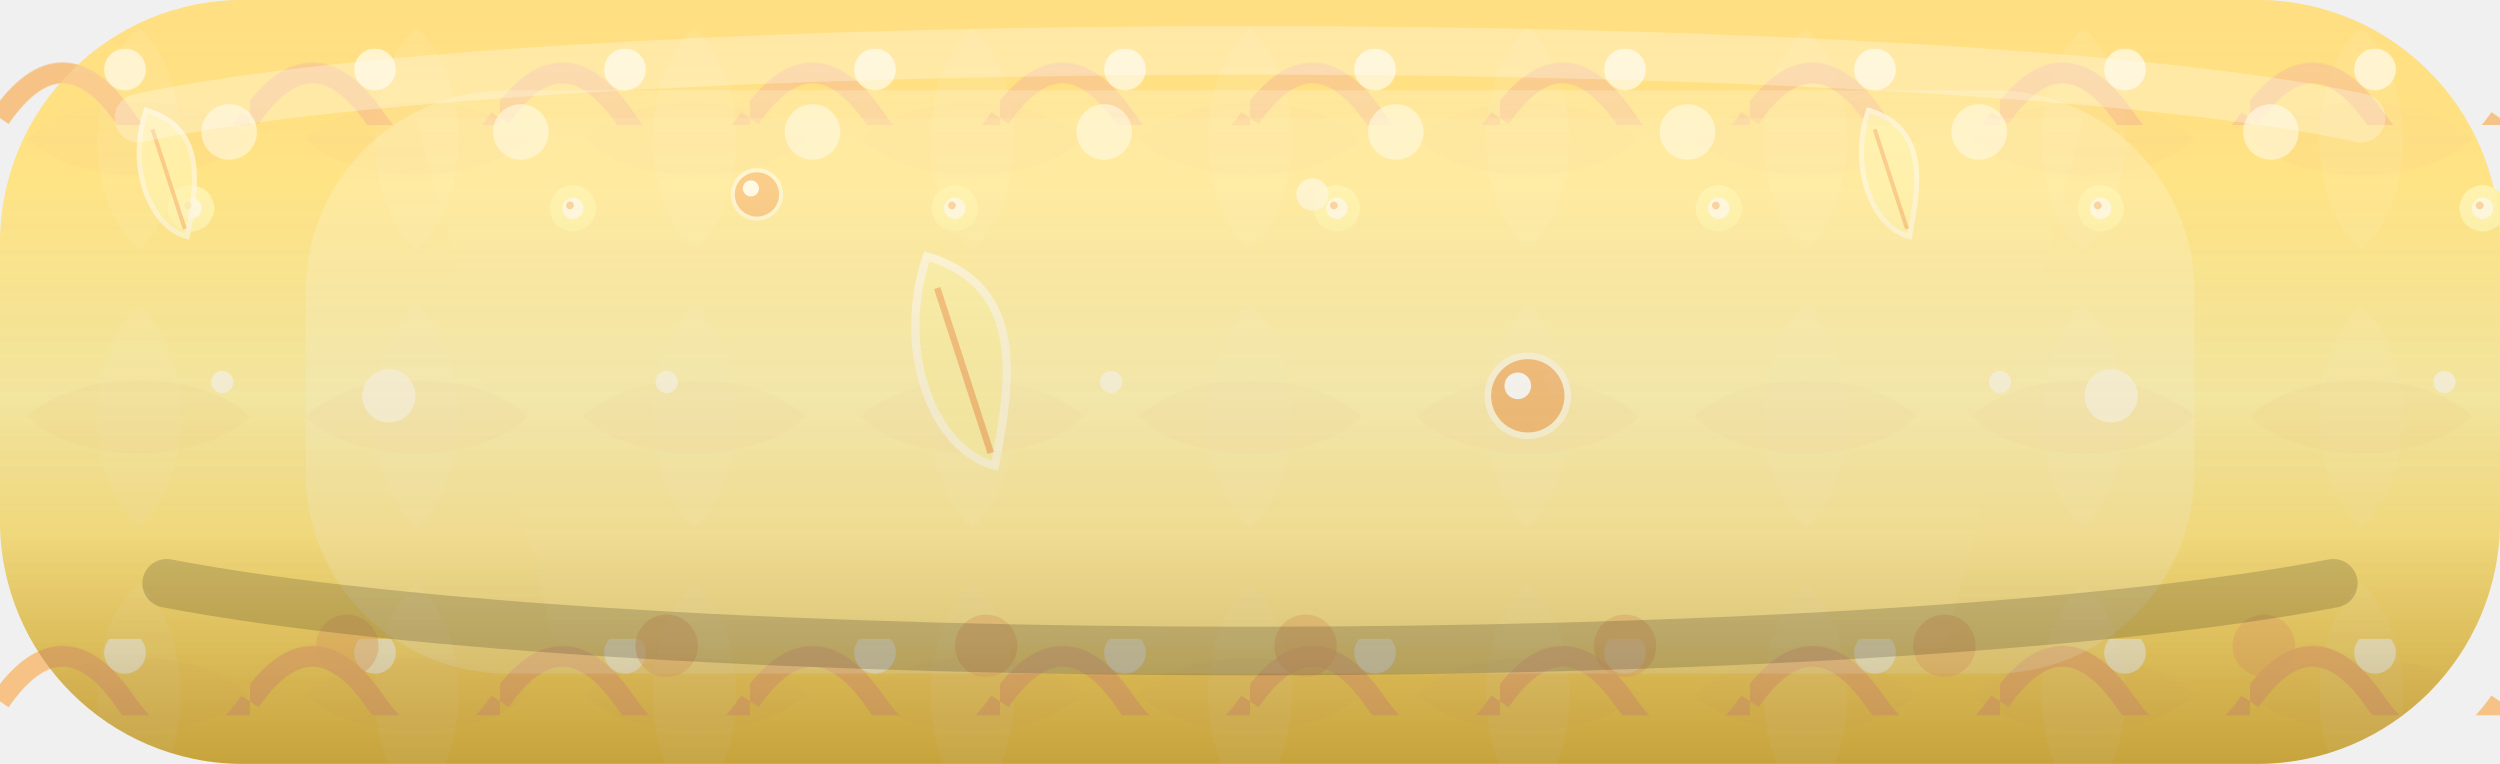
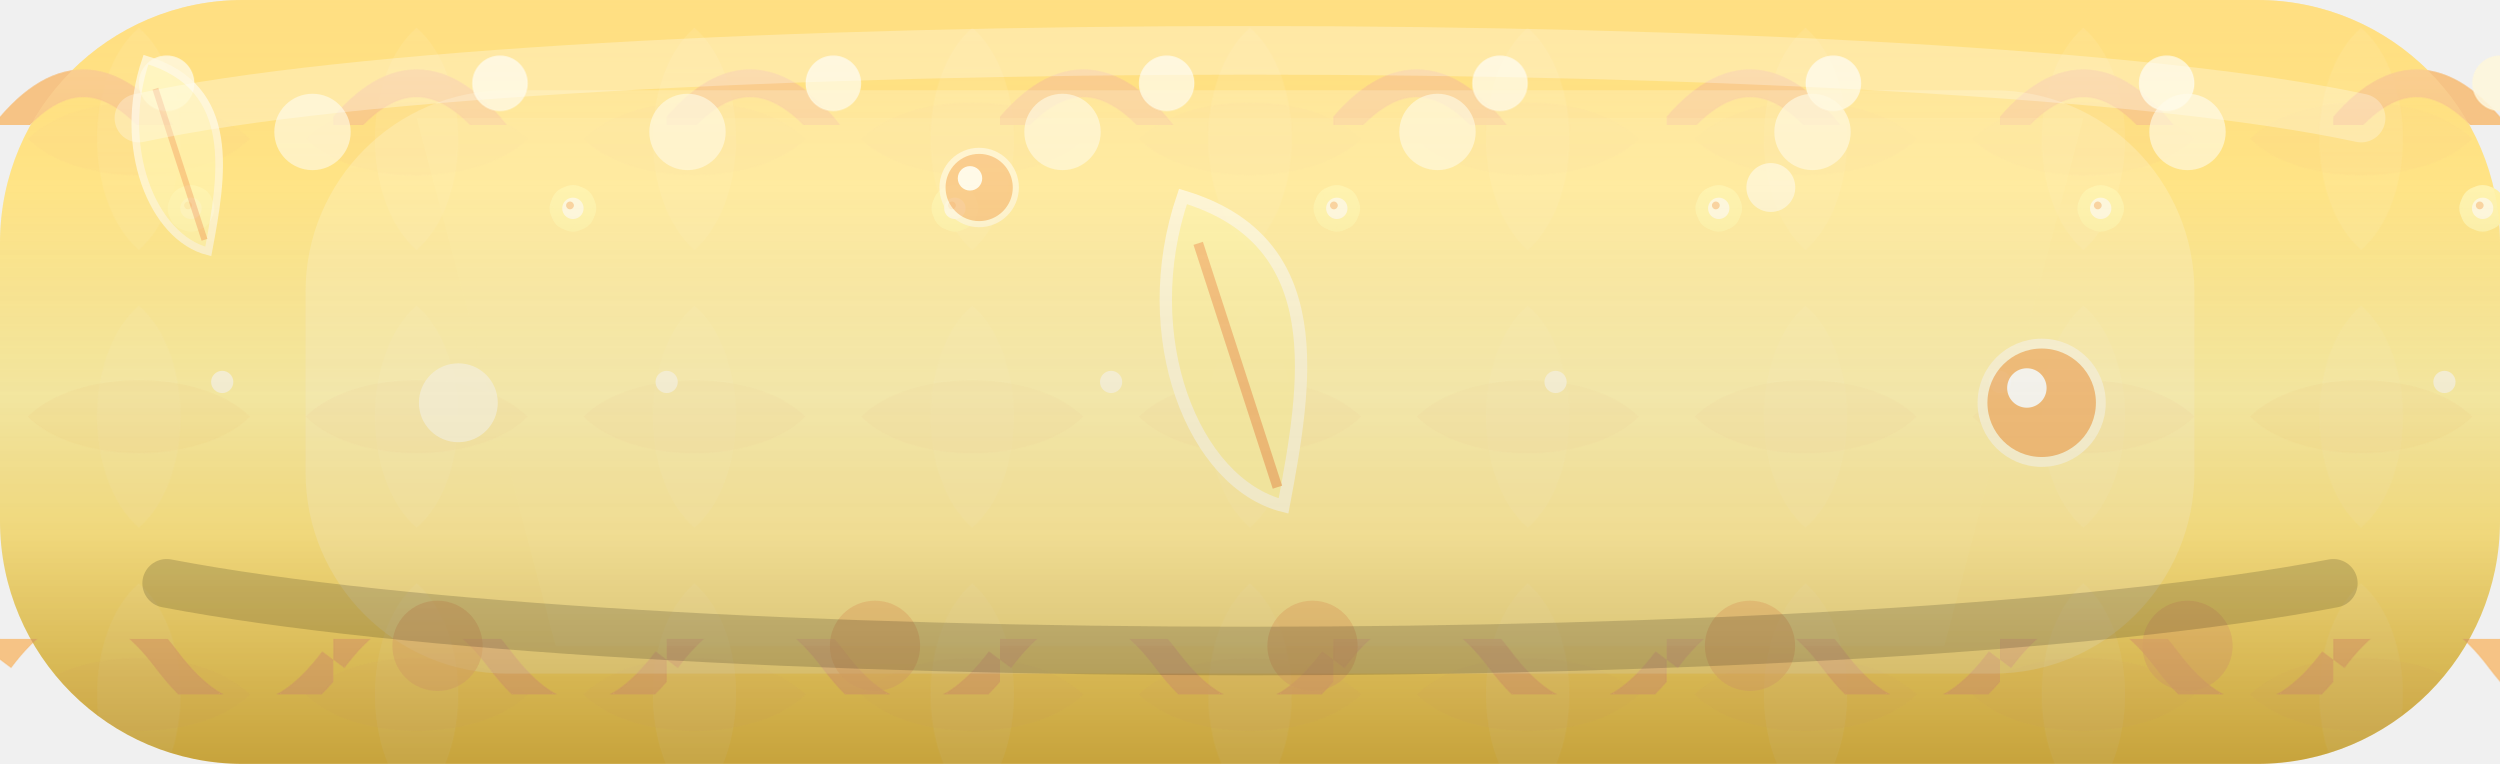
<svg xmlns="http://www.w3.org/2000/svg" width="720" height="220" viewBox="0 0 720 220">
  <defs>
    <linearGradient id="bg" x1="0" y1="0" x2="0" y2="1">
      <stop offset="0%" stop-color="#ffd14d" />
      <stop offset="52%" stop-color="#fff1a4" />
      <stop offset="100%" stop-color="#ffd14d" />
    </linearGradient>
    <linearGradient id="satin" x1="0" y1="0" x2="0" y2="1">
      <stop offset="0%" stop-color="rgba(255,255,255,0.30)" />
      <stop offset="24%" stop-color="rgba(255,255,255,0.12)" />
      <stop offset="70%" stop-color="rgba(0,0,0,0.06)" />
      <stop offset="100%" stop-color="rgba(0,0,0,0.22)" />
    </linearGradient>
    <pattern id="brocade-easter2" width="80" height="80" patternUnits="userSpaceOnUse">
      <path d="M 40 8 C 56 22, 56 58, 40 72 C 24 58, 24 22, 40 8 Z" fill="#fff7d9" opacity="0.10" />
      <path d="M 8 40 C 22 26, 58 26, 72 40 C 58 54, 22 54, 8 40 Z" fill="#f7ba71" opacity="0.10" />
    </pattern>
-     <pattern id="trim-easter2" width="72" height="42" patternUnits="userSpaceOnUse">
-       <path d="M 0 34 Q 18 8 36 34 T 72 34" stroke="#f7ba71" stroke-width="6" fill="none" opacity="0.92" />
-       <circle cx="36" cy="20" r="6" fill="#fff7d9" opacity="0.86" />
+     <pattern id="trim-easter2" width="96" height="50" patternUnits="userSpaceOnUse">
+       <path d="M 0 40 Q 24 8 48 40 T 96 40" stroke="#f7ba71" stroke-width="8" fill="none" opacity="0.94" />
+       <circle cx="48" cy="24" r="8" fill="#fff7d9" opacity="0.9" />
    </pattern>
  </defs>
  <rect width="720" height="220" rx="70" fill="url(#bg)" />
  <rect x="0" y="0" width="720" height="220" rx="70" fill="url(#brocade-easter2)" />
  <rect x="0" y="14" width="720" height="22" fill="url(#trim-easter2)" opacity="0.90" />
  <rect x="0" y="184" width="720" height="22" fill="url(#trim-easter2)" opacity="0.90" />
  <rect x="88" y="26" width="544" height="168" rx="58" fill="#fff7d9" opacity="0.26" />
  <path d="M 120 34 L 600 34 L 560 186 L 160 186 Z" fill="#fff1a4" opacity="0.18" />
  <circle cx="64" cy="110" r="3.2" fill="#fff7d9" />
  <circle cx="192" cy="110" r="3.2" fill="#fff7d9" />
  <circle cx="320" cy="110" r="3.2" fill="#fff7d9" />
  <circle cx="448" cy="110" r="3.2" fill="#fff7d9" />
  <circle cx="576" cy="110" r="3.2" fill="#fff7d9" />
  <circle cx="704" cy="110" r="3.2" fill="#fff7d9" />
  <g transform="translate(55 60)">
    <ellipse cx="3.92" cy="0" rx="2.8" ry="3.92" fill="#fff1a4" opacity="0.95" transform="rotate(0 3.92 0)" />
    <ellipse cx="2.772" cy="2.772" rx="2.8" ry="3.92" fill="#fff1a4" opacity="0.95" transform="rotate(45 2.771859 2.771859)" />
    <ellipse cx="2.4003077263288124e-16" cy="3.92" rx="2.8" ry="3.92" fill="#fff1a4" opacity="0.95" transform="rotate(90 2.4003077263288124e-16 3.92)" />
    <ellipse cx="-2.772" cy="2.772" rx="2.8" ry="3.92" fill="#fff1a4" opacity="0.95" transform="rotate(135 -2.771859 2.771859)" />
    <ellipse cx="-3.92" cy="4.800615452657625e-16" rx="2.8" ry="3.92" fill="#fff1a4" opacity="0.95" transform="rotate(180 -3.92 4.800615452657625e-16)" />
    <ellipse cx="-2.772" cy="-2.772" rx="2.8" ry="3.92" fill="#fff1a4" opacity="0.95" transform="rotate(225 -2.771859 -2.771859)" />
    <ellipse cx="-7.200923178986438e-16" cy="-3.92" rx="2.8" ry="3.92" fill="#fff1a4" opacity="0.95" transform="rotate(270 -7.200923178986438e-16 -3.92)" />
    <ellipse cx="2.772" cy="-2.772" rx="2.8" ry="3.92" fill="#fff1a4" opacity="0.95" transform="rotate(315 2.771859 -2.771859)" />
    <circle cx="0" cy="0" r="3.08" fill="#fff7d9" />
    <circle cx="-0.84" cy="-0.84" r="1.12" fill="#f7ba71" opacity="0.65" />
  </g>
  <g transform="translate(165 60)">
    <ellipse cx="3.92" cy="0" rx="2.8" ry="3.92" fill="#fff1a4" opacity="0.95" transform="rotate(0 3.92 0)" />
    <ellipse cx="2.772" cy="2.772" rx="2.8" ry="3.92" fill="#fff1a4" opacity="0.95" transform="rotate(45 2.771859 2.771859)" />
    <ellipse cx="2.4003077263288124e-16" cy="3.92" rx="2.8" ry="3.92" fill="#fff1a4" opacity="0.95" transform="rotate(90 2.4003077263288124e-16 3.92)" />
    <ellipse cx="-2.772" cy="2.772" rx="2.8" ry="3.92" fill="#fff1a4" opacity="0.95" transform="rotate(135 -2.771859 2.771859)" />
    <ellipse cx="-3.92" cy="4.800615452657625e-16" rx="2.8" ry="3.92" fill="#fff1a4" opacity="0.95" transform="rotate(180 -3.92 4.800615452657625e-16)" />
    <ellipse cx="-2.772" cy="-2.772" rx="2.8" ry="3.92" fill="#fff1a4" opacity="0.95" transform="rotate(225 -2.771859 -2.771859)" />
    <ellipse cx="-7.200923178986438e-16" cy="-3.92" rx="2.8" ry="3.92" fill="#fff1a4" opacity="0.95" transform="rotate(270 -7.200923178986438e-16 -3.92)" />
    <ellipse cx="2.772" cy="-2.772" rx="2.8" ry="3.92" fill="#fff1a4" opacity="0.95" transform="rotate(315 2.771859 -2.771859)" />
    <circle cx="0" cy="0" r="3.08" fill="#fff7d9" />
    <circle cx="-0.84" cy="-0.84" r="1.12" fill="#f7ba71" opacity="0.65" />
  </g>
  <g transform="translate(275 60)">
    <ellipse cx="3.92" cy="0" rx="2.8" ry="3.92" fill="#fff1a4" opacity="0.95" transform="rotate(0 3.92 0)" />
    <ellipse cx="2.772" cy="2.772" rx="2.8" ry="3.92" fill="#fff1a4" opacity="0.95" transform="rotate(45 2.771859 2.771859)" />
    <ellipse cx="2.4003077263288124e-16" cy="3.92" rx="2.8" ry="3.92" fill="#fff1a4" opacity="0.95" transform="rotate(90 2.4003077263288124e-16 3.92)" />
    <ellipse cx="-2.772" cy="2.772" rx="2.8" ry="3.92" fill="#fff1a4" opacity="0.95" transform="rotate(135 -2.771859 2.771859)" />
    <ellipse cx="-3.92" cy="4.800615452657625e-16" rx="2.8" ry="3.92" fill="#fff1a4" opacity="0.95" transform="rotate(180 -3.92 4.800615452657625e-16)" />
    <ellipse cx="-2.772" cy="-2.772" rx="2.8" ry="3.92" fill="#fff1a4" opacity="0.95" transform="rotate(225 -2.771859 -2.771859)" />
    <ellipse cx="-7.200923178986438e-16" cy="-3.92" rx="2.8" ry="3.92" fill="#fff1a4" opacity="0.95" transform="rotate(270 -7.200923178986438e-16 -3.92)" />
    <ellipse cx="2.772" cy="-2.772" rx="2.8" ry="3.92" fill="#fff1a4" opacity="0.95" transform="rotate(315 2.771859 -2.771859)" />
    <circle cx="0" cy="0" r="3.08" fill="#fff7d9" />
    <circle cx="-0.84" cy="-0.84" r="1.12" fill="#f7ba71" opacity="0.65" />
  </g>
  <g transform="translate(385 60)">
    <ellipse cx="3.92" cy="0" rx="2.8" ry="3.92" fill="#fff1a4" opacity="0.95" transform="rotate(0 3.92 0)" />
    <ellipse cx="2.772" cy="2.772" rx="2.8" ry="3.92" fill="#fff1a4" opacity="0.95" transform="rotate(45 2.771859 2.771859)" />
    <ellipse cx="2.4003077263288124e-16" cy="3.92" rx="2.8" ry="3.92" fill="#fff1a4" opacity="0.95" transform="rotate(90 2.4003077263288124e-16 3.92)" />
    <ellipse cx="-2.772" cy="2.772" rx="2.8" ry="3.92" fill="#fff1a4" opacity="0.95" transform="rotate(135 -2.771859 2.771859)" />
    <ellipse cx="-3.92" cy="4.800615452657625e-16" rx="2.8" ry="3.92" fill="#fff1a4" opacity="0.95" transform="rotate(180 -3.92 4.800615452657625e-16)" />
    <ellipse cx="-2.772" cy="-2.772" rx="2.8" ry="3.92" fill="#fff1a4" opacity="0.95" transform="rotate(225 -2.771859 -2.771859)" />
    <ellipse cx="-7.200923178986438e-16" cy="-3.92" rx="2.8" ry="3.92" fill="#fff1a4" opacity="0.95" transform="rotate(270 -7.200923178986438e-16 -3.92)" />
    <ellipse cx="2.772" cy="-2.772" rx="2.8" ry="3.92" fill="#fff1a4" opacity="0.95" transform="rotate(315 2.771859 -2.771859)" />
    <circle cx="0" cy="0" r="3.08" fill="#fff7d9" />
    <circle cx="-0.84" cy="-0.84" r="1.12" fill="#f7ba71" opacity="0.65" />
  </g>
  <g transform="translate(495 60)">
    <ellipse cx="3.92" cy="0" rx="2.8" ry="3.92" fill="#fff1a4" opacity="0.95" transform="rotate(0 3.92 0)" />
    <ellipse cx="2.772" cy="2.772" rx="2.8" ry="3.92" fill="#fff1a4" opacity="0.95" transform="rotate(45 2.771859 2.771859)" />
    <ellipse cx="2.4003077263288124e-16" cy="3.92" rx="2.8" ry="3.92" fill="#fff1a4" opacity="0.95" transform="rotate(90 2.4003077263288124e-16 3.92)" />
    <ellipse cx="-2.772" cy="2.772" rx="2.8" ry="3.92" fill="#fff1a4" opacity="0.95" transform="rotate(135 -2.771859 2.771859)" />
    <ellipse cx="-3.92" cy="4.800615452657625e-16" rx="2.8" ry="3.92" fill="#fff1a4" opacity="0.95" transform="rotate(180 -3.92 4.800615452657625e-16)" />
    <ellipse cx="-2.772" cy="-2.772" rx="2.8" ry="3.92" fill="#fff1a4" opacity="0.95" transform="rotate(225 -2.771859 -2.771859)" />
    <ellipse cx="-7.200923178986438e-16" cy="-3.92" rx="2.8" ry="3.92" fill="#fff1a4" opacity="0.95" transform="rotate(270 -7.200923178986438e-16 -3.92)" />
    <ellipse cx="2.772" cy="-2.772" rx="2.8" ry="3.92" fill="#fff1a4" opacity="0.95" transform="rotate(315 2.771859 -2.771859)" />
    <circle cx="0" cy="0" r="3.08" fill="#fff7d9" />
    <circle cx="-0.84" cy="-0.84" r="1.12" fill="#f7ba71" opacity="0.65" />
  </g>
  <g transform="translate(605 60)">
    <ellipse cx="3.92" cy="0" rx="2.8" ry="3.92" fill="#fff1a4" opacity="0.95" transform="rotate(0 3.92 0)" />
    <ellipse cx="2.772" cy="2.772" rx="2.8" ry="3.92" fill="#fff1a4" opacity="0.95" transform="rotate(45 2.771859 2.771859)" />
    <ellipse cx="2.4003077263288124e-16" cy="3.92" rx="2.8" ry="3.92" fill="#fff1a4" opacity="0.95" transform="rotate(90 2.4003077263288124e-16 3.92)" />
    <ellipse cx="-2.772" cy="2.772" rx="2.8" ry="3.92" fill="#fff1a4" opacity="0.95" transform="rotate(135 -2.771859 2.771859)" />
    <ellipse cx="-3.92" cy="4.800615452657625e-16" rx="2.8" ry="3.92" fill="#fff1a4" opacity="0.95" transform="rotate(180 -3.92 4.800615452657625e-16)" />
    <ellipse cx="-2.772" cy="-2.772" rx="2.8" ry="3.92" fill="#fff1a4" opacity="0.95" transform="rotate(225 -2.771859 -2.771859)" />
    <ellipse cx="-7.200923178986438e-16" cy="-3.92" rx="2.8" ry="3.92" fill="#fff1a4" opacity="0.95" transform="rotate(270 -7.200923178986438e-16 -3.92)" />
    <ellipse cx="2.772" cy="-2.772" rx="2.8" ry="3.92" fill="#fff1a4" opacity="0.95" transform="rotate(315 2.771859 -2.771859)" />
    <circle cx="0" cy="0" r="3.08" fill="#fff7d9" />
    <circle cx="-0.84" cy="-0.84" r="1.12" fill="#f7ba71" opacity="0.65" />
  </g>
  <g transform="translate(715 60)">
    <ellipse cx="3.92" cy="0" rx="2.8" ry="3.92" fill="#fff1a4" opacity="0.95" transform="rotate(0 3.92 0)" />
    <ellipse cx="2.772" cy="2.772" rx="2.8" ry="3.92" fill="#fff1a4" opacity="0.95" transform="rotate(45 2.771859 2.771859)" />
    <ellipse cx="2.4003077263288124e-16" cy="3.92" rx="2.8" ry="3.92" fill="#fff1a4" opacity="0.95" transform="rotate(90 2.4003077263288124e-16 3.92)" />
    <ellipse cx="-2.772" cy="2.772" rx="2.8" ry="3.92" fill="#fff1a4" opacity="0.95" transform="rotate(135 -2.771859 2.771859)" />
    <ellipse cx="-3.92" cy="4.800615452657625e-16" rx="2.8" ry="3.92" fill="#fff1a4" opacity="0.95" transform="rotate(180 -3.92 4.800615452657625e-16)" />
    <ellipse cx="-2.772" cy="-2.772" rx="2.8" ry="3.92" fill="#fff1a4" opacity="0.95" transform="rotate(225 -2.771859 -2.771859)" />
    <ellipse cx="-7.200923178986438e-16" cy="-3.92" rx="2.8" ry="3.92" fill="#fff1a4" opacity="0.95" transform="rotate(270 -7.200923178986438e-16 -3.92)" />
    <ellipse cx="2.772" cy="-2.772" rx="2.8" ry="3.92" fill="#fff1a4" opacity="0.95" transform="rotate(315 2.771859 -2.771859)" />
    <circle cx="0" cy="0" r="3.08" fill="#fff7d9" />
    <circle cx="-0.84" cy="-0.84" r="1.12" fill="#f7ba71" opacity="0.65" />
  </g>
  <g opacity="0.74">
-     <g transform="translate(50 56) rotate(-18)">
-       <path d="M 0 12.76 C 6.96 0, 15.08 -15.08, 0 -25.52 C -10.44 -11.6, -9.28 6.96, 0 12.76 Z" fill="#fff1a4" stroke="#fff7d9" stroke-width="1.45" />
-       <path d="M 0 10.44 L 0 -19.72" stroke="#f7ba71" stroke-width="1.16" />
+     <g transform="translate(54 54) rotate(-18)">
+       <path d="M 0 19.36 C 10.56 0, 22.88 -22.88, 0 -38.72 C -15.84 -17.6, -14.08 10.56, 0 19.36 Z" fill="#fff1a4" stroke="#fff7d9" stroke-width="2.2" />
+       <path d="M 0 15.84 L 0 -29.92" stroke="#f7ba71" stroke-width="1.76" />
    </g>
-     <g transform="translate(218 56)">
-       <circle r="6.96" fill="#f7ba71" stroke="#fff7d9" stroke-width="1.16" />
-       <circle cx="-1.74" cy="-1.74" r="2.32" fill="#fff" />
+     <g transform="translate(282 54)">
+       <circle r="10.56" fill="#f7ba71" stroke="#fff7d9" stroke-width="1.76" />
+       <circle cx="-2.64" cy="-2.64" r="3.52" fill="#fff" />
    </g>
-     <circle cx="378" cy="56" r="4.64" fill="#fff7d9" />
-     <g transform="translate(546 56) rotate(-18)">
-       <path d="M 0 12.76 C 6.96 0, 15.08 -15.08, 0 -25.52 C -10.44 -11.6, -9.28 6.96, 0 12.76 Z" fill="#fff1a4" stroke="#fff7d9" stroke-width="1.45" />
-       <path d="M 0 10.44 L 0 -19.72" stroke="#f7ba71" stroke-width="1.16" />
+     <circle cx="510" cy="54" r="7.04" fill="#fff7d9" />
+   </g>
+   <g opacity="0.88">
+     <circle cx="132" cy="116" r="11.36" fill="#fff7d9" />
+     <g transform="translate(360 116) rotate(-18)">
+       <path d="M 0 31.24 C 17.04 0, 36.92 -36.92, 0 -62.48 C -25.56 -28.4, -22.72 17.04, 0 31.24 Z" fill="#fff1a4" stroke="#fff7d9" stroke-width="3.55" />
+       <path d="M 0 25.56 L 0 -48.28" stroke="#f7ba71" stroke-width="2.84" />
+     </g>
+     <g transform="translate(588 116)">
+       <circle r="17.04" fill="#f7ba71" stroke="#fff7d9" stroke-width="2.84" />
+       <circle cx="-4.26" cy="-4.26" r="5.68" fill="#fff" />
    </g>
  </g>
-   <g opacity="0.88">
-     <circle cx="112" cy="114" r="7.68" fill="#fff7d9" />
-     <g transform="translate(280 114) rotate(-18)">
-       <path d="M 0 21.12 C 11.52 0, 24.96 -24.96, 0 -42.24 C -17.28 -19.2, -15.36 11.52, 0 21.12 Z" fill="#fff1a4" stroke="#fff7d9" stroke-width="2.4" />
-       <path d="M 0 17.28 L 0 -32.64" stroke="#f7ba71" stroke-width="1.92" />
-     </g>
-     <g transform="translate(440 114)">
-       <circle r="11.52" fill="#f7ba71" stroke="#fff7d9" stroke-width="1.92" />
-       <circle cx="-2.88" cy="-2.88" r="3.84" fill="#fff" />
-     </g>
-     <circle cx="608" cy="114" r="7.68" fill="#fff7d9" />
-   </g>
  <g opacity="0.82">
-     <circle cx="66" cy="38" r="8" fill="#fff7d9" opacity="0.78" />
-     <circle cx="150" cy="38" r="8" fill="#fff7d9" opacity="0.78" />
-     <circle cx="234" cy="38" r="8" fill="#fff7d9" opacity="0.78" />
-     <circle cx="318" cy="38" r="8" fill="#fff7d9" opacity="0.78" />
-     <circle cx="402" cy="38" r="8" fill="#fff7d9" opacity="0.78" />
-     <circle cx="486" cy="38" r="8" fill="#fff7d9" opacity="0.78" />
-     <circle cx="570" cy="38" r="8" fill="#fff7d9" opacity="0.78" />
-     <circle cx="654" cy="38" r="8" fill="#fff7d9" opacity="0.78" />
+     <circle cx="90" cy="38" r="11" fill="#fff7d9" opacity="0.82" />
+     <circle cx="198" cy="38" r="11" fill="#fff7d9" opacity="0.82" />
+     <circle cx="306" cy="38" r="11" fill="#fff7d9" opacity="0.82" />
+     <circle cx="414" cy="38" r="11" fill="#fff7d9" opacity="0.82" />
+     <circle cx="522" cy="38" r="11" fill="#fff7d9" opacity="0.82" />
+     <circle cx="630" cy="38" r="11" fill="#fff7d9" opacity="0.82" />
  </g>
  <g opacity="0.72">
-     <circle cx="100" cy="186" r="9" fill="#f7ba71" opacity="0.68" />
-     <circle cx="192" cy="186" r="9" fill="#f7ba71" opacity="0.68" />
-     <circle cx="284" cy="186" r="9" fill="#f7ba71" opacity="0.68" />
-     <circle cx="376" cy="186" r="9" fill="#f7ba71" opacity="0.68" />
-     <circle cx="468" cy="186" r="9" fill="#f7ba71" opacity="0.68" />
-     <circle cx="560" cy="186" r="9" fill="#f7ba71" opacity="0.68" />
-     <circle cx="652" cy="186" r="9" fill="#f7ba71" opacity="0.68" />
+     <circle cx="126" cy="186" r="13" fill="#f7ba71" opacity="0.72" />
+     <circle cx="252" cy="186" r="13" fill="#f7ba71" opacity="0.72" />
+     <circle cx="378" cy="186" r="13" fill="#f7ba71" opacity="0.72" />
+     <circle cx="504" cy="186" r="13" fill="#f7ba71" opacity="0.72" />
+     <circle cx="630" cy="186" r="13" fill="#f7ba71" opacity="0.72" />
  </g>
  <rect x="0" y="0" width="720" height="220" rx="70" fill="url(#satin)" />
  <path d="M 40 34 C 160 8, 560 8, 680 34" stroke="rgba(255,255,255,0.28)" stroke-width="14" stroke-linecap="round" fill="none" />
  <path d="M 48 168 C 184 194, 536 194, 672 168" stroke="rgba(0,0,0,0.16)" stroke-width="14" stroke-linecap="round" fill="none" />
</svg>
